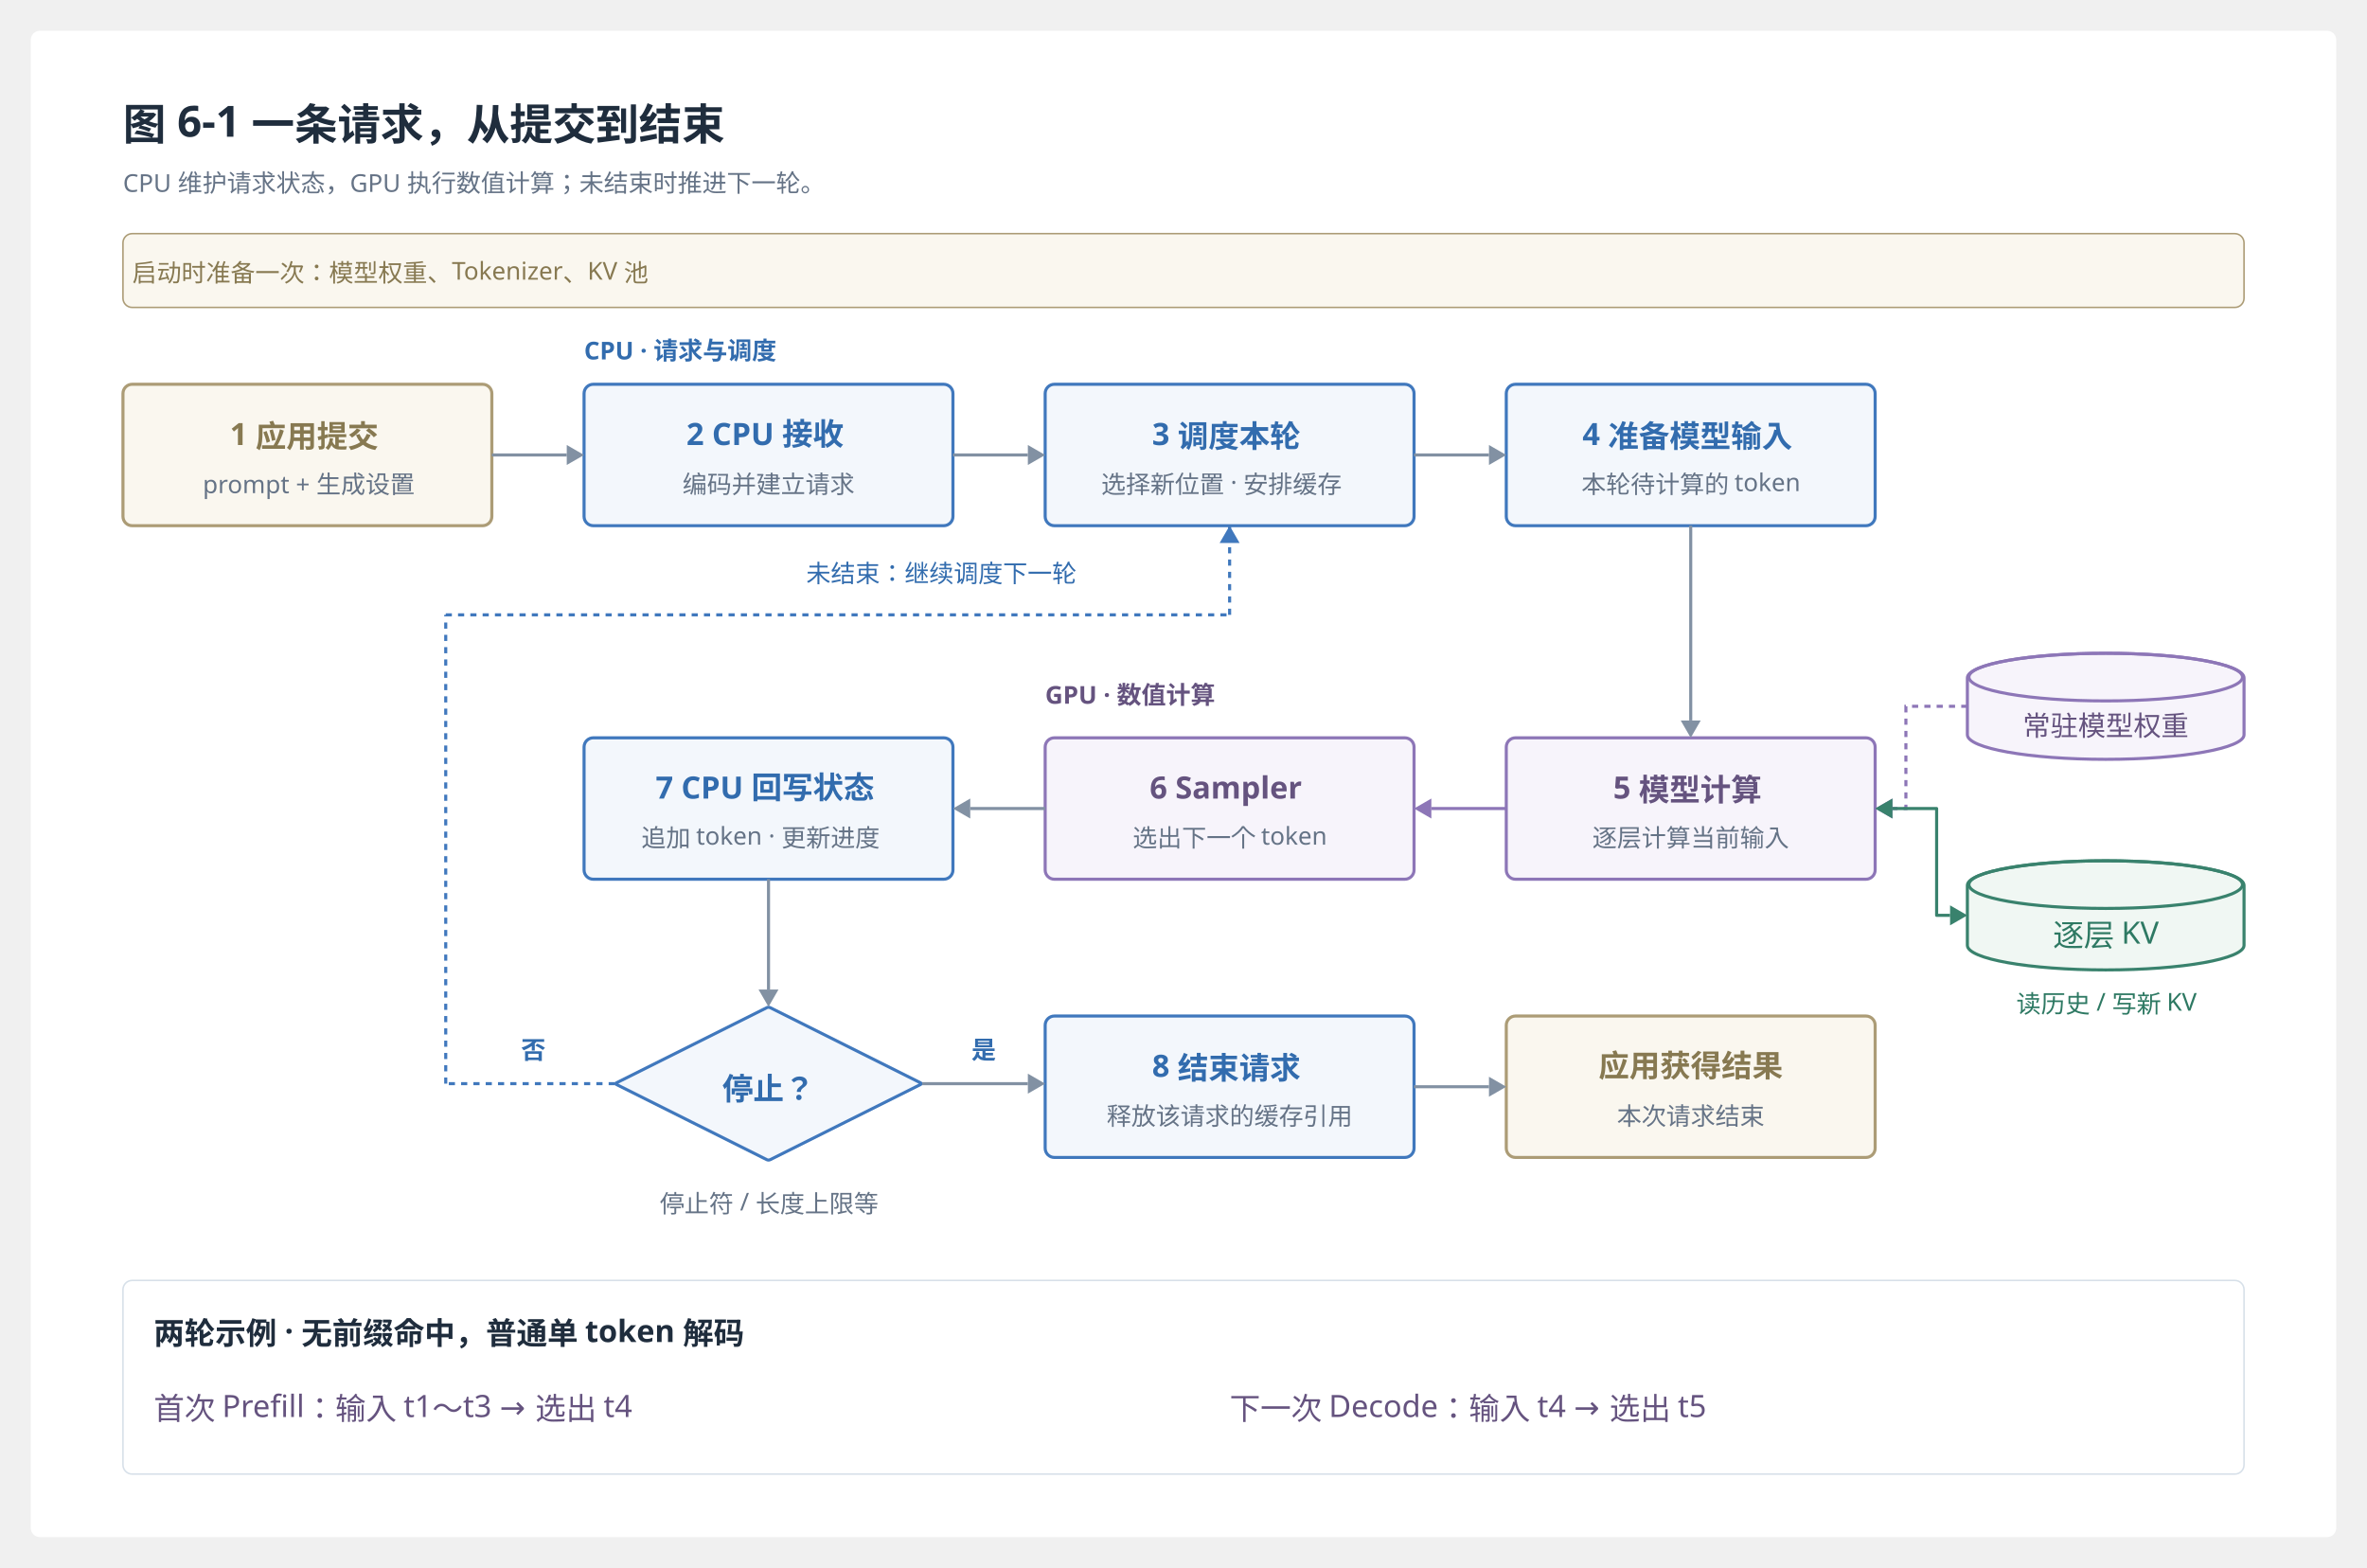
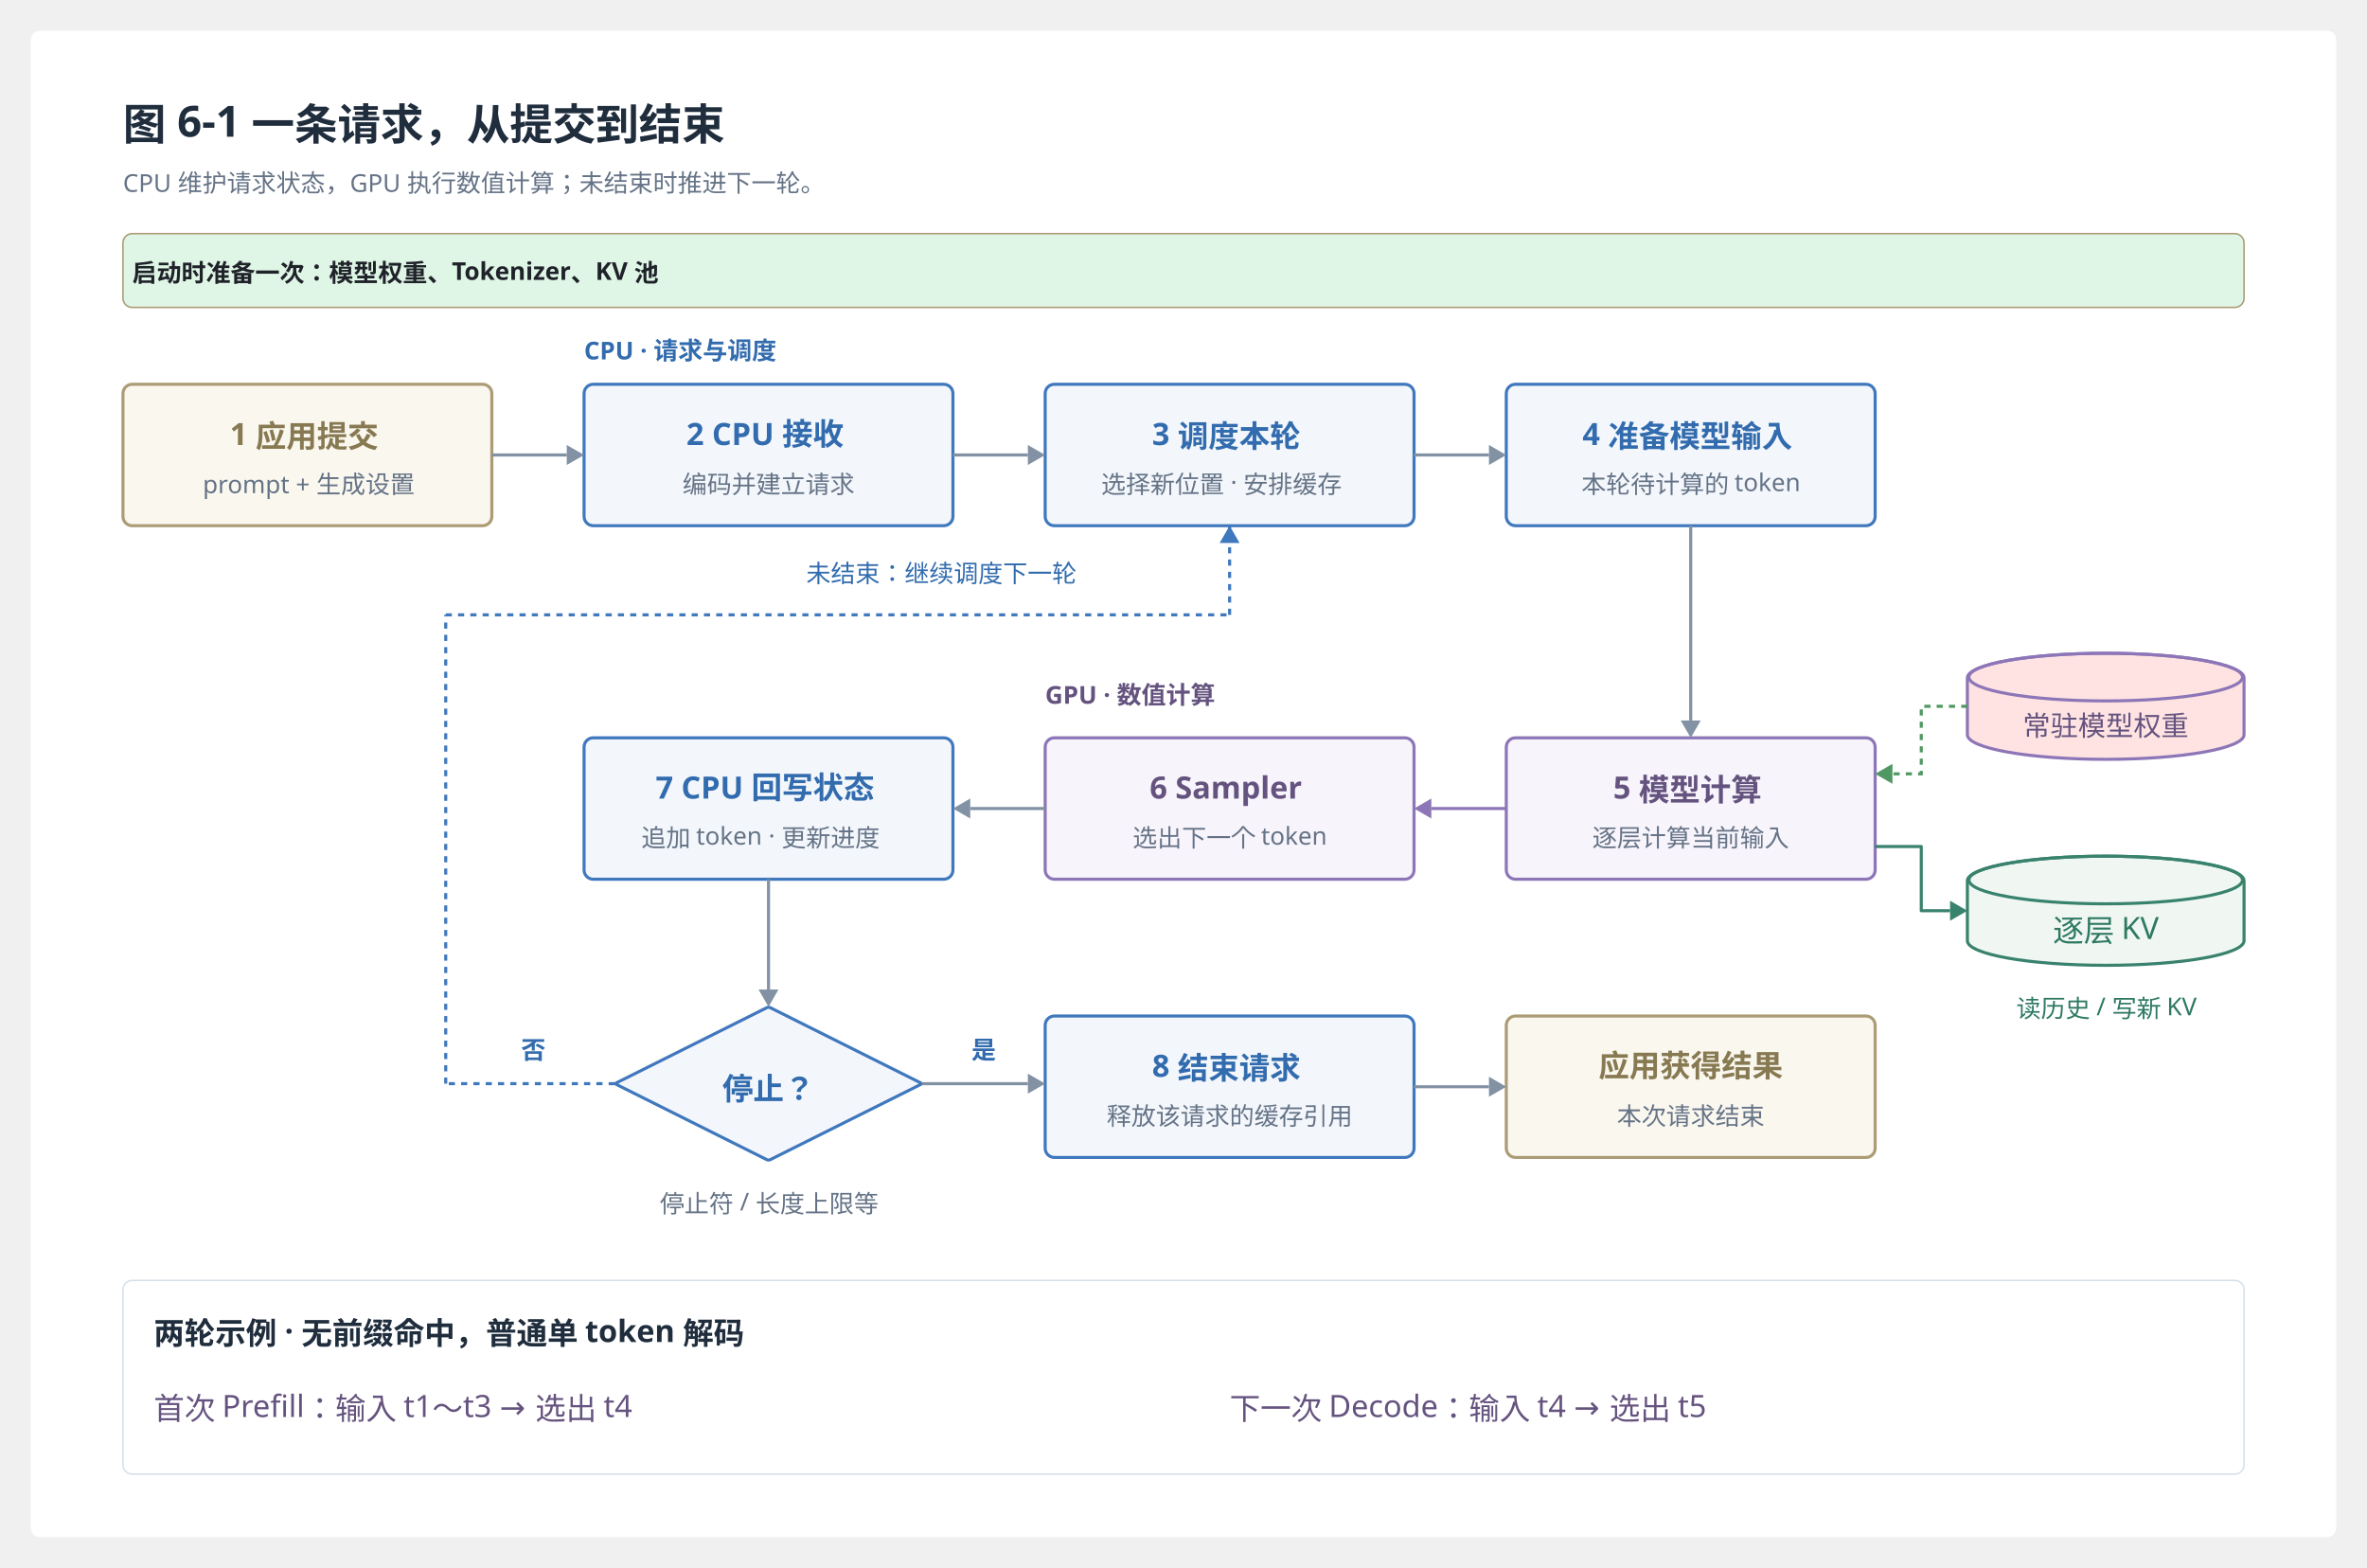
<svg xmlns="http://www.w3.org/2000/svg" width="1540" height="1020" viewBox="-20 -20 1540 1020">
  <defs>
    <marker id="connector-arrow-0" markerUnits="userSpaceOnUse" markerWidth="40" markerHeight="40" refX="11.258" refY="0" orient="auto" overflow="visible">
      <path fill="#8291a3" stroke="none" d="M 11.258 0 L 0 -6.5 L 0 6.5 Z" />
    </marker>
    <marker id="connector-arrow-1" markerUnits="userSpaceOnUse" markerWidth="40" markerHeight="40" refX="11.258" refY="0" orient="auto" overflow="visible">
      <path fill="#8291a3" stroke="none" d="M 11.258 0 L 0 -6.5 L 0 6.5 Z" />
    </marker>
    <marker id="connector-arrow-2" markerUnits="userSpaceOnUse" markerWidth="40" markerHeight="40" refX="11.258" refY="0" orient="auto" overflow="visible">
      <path fill="#8291a3" stroke="none" d="M 11.258 0 L 0 -6.5 L 0 6.5 Z" />
    </marker>
    <marker id="connector-arrow-3" markerUnits="userSpaceOnUse" markerWidth="40" markerHeight="40" refX="11.258" refY="0" orient="auto" overflow="visible">
      <path fill="#8291a3" stroke="none" d="M 11.258 0 L 0 -6.5 L 0 6.5 Z" />
    </marker>
    <marker id="connector-arrow-4" markerUnits="userSpaceOnUse" markerWidth="40" markerHeight="40" refX="11.258" refY="0" orient="auto" overflow="visible">
      <path fill="#8d76b7" stroke="none" d="M 11.258 0 L 0 -6.5 L 0 6.5 Z" />
    </marker>
    <marker id="connector-arrow-5" markerUnits="userSpaceOnUse" markerWidth="40" markerHeight="40" refX="11.258" refY="0" orient="auto" overflow="visible">
      <path fill="#8291a3" stroke="none" d="M 11.258 0 L 0 -6.5 L 0 6.5 Z" />
    </marker>
    <marker id="connector-arrow-6" markerUnits="userSpaceOnUse" markerWidth="40" markerHeight="40" refX="11.258" refY="0" orient="auto" overflow="visible">
      <path fill="#8291a3" stroke="none" d="M 11.258 0 L 0 -6.5 L 0 6.5 Z" />
    </marker>
    <marker id="connector-arrow-7" markerUnits="userSpaceOnUse" markerWidth="40" markerHeight="40" refX="11.258" refY="0" orient="auto" overflow="visible">
      <path fill="#8291a3" stroke="none" d="M 11.258 0 L 0 -6.5 L 0 6.5 Z" />
    </marker>
    <marker id="connector-arrow-8" markerUnits="userSpaceOnUse" markerWidth="40" markerHeight="40" refX="11.258" refY="0" orient="auto" overflow="visible">
      <path fill="#8291a3" stroke="none" d="M 11.258 0 L 0 -6.5 L 0 6.5 Z" />
    </marker>
    <marker id="connector-arrow-9" markerUnits="userSpaceOnUse" markerWidth="40" markerHeight="40" refX="11.258" refY="0" orient="auto" overflow="visible">
      <path fill="#4078bd" stroke="none" d="M 11.258 0 L 0 -6.5 L 0 6.5 Z" />
    </marker>
    <marker id="connector-arrow-10" markerUnits="userSpaceOnUse" markerWidth="40" markerHeight="40" refX="11.258" refY="0" orient="auto" overflow="visible">
-       <path fill="#8d76b7" stroke="none" d="M 11.258 0 L 0 -6.5 L 0 6.5 Z" />
+       <path fill="#509863" stroke="none" d="M 11.258 0 L 0 -6.5 L 0 6.5 Z" />
    </marker>
    <marker id="connector-arrow-11" markerUnits="userSpaceOnUse" markerWidth="40" markerHeight="40" refX="-11.258" refY="0" orient="auto" overflow="visible">
      <path fill="#39826d" stroke="none" d="M 11.258 0 L 0 -6.5 L 0 6.5 Z" transform="scale(-1,1)" />
-     </marker>
-     <marker id="connector-arrow-12" markerUnits="userSpaceOnUse" markerWidth="40" markerHeight="40" refX="11.258" refY="0" orient="auto" overflow="visible">
-       <path fill="#39826d" stroke="none" d="M 11.258 0 L 0 -6.5 L 0 6.5 Z" />
    </marker>
  </defs>
  <g id="o12:30" transform="translate(0, 0)">
    <rect x="0" y="0" width="1500" height="980" fill="#ffffff" stroke="none" stroke-width="0" rx="6" ry="6" />
  </g>
  <g id="a12:62" transform="translate(60, 38)">
    <text font-size="28" font-family="Noto Sans SC" font-weight="normal" fill="#1f2d3d" text-anchor="start" dominant-baseline="alphabetic" x="0">
      <tspan x="0" y="32.942">
        <tspan font-weight="bold" font-size="28" fill="#1f2d3d" x="0" text-anchor="start">图 6-1  一条请求，从提交到结束</tspan>
      </tspan>
    </text>
  </g>
  <g id="a12:61" transform="translate(60, 86)">
    <text font-size="16" font-family="Noto Sans SC" font-weight="normal" fill="#657386" text-anchor="start" dominant-baseline="alphabetic" x="0">
      <tspan x="0" y="18.824">
        <tspan font-size="16" fill="#657386" x="0" text-anchor="start">CPU 维护请求状态，GPU 执行数值计算；未结束时推进下一轮。</tspan>
      </tspan>
    </text>
  </g>
  <g id="o12:29" transform="translate(60, 132)">
-     <rect x="0" y="0" width="1380" height="48" fill="#faf7ef" stroke="#ac9c76" stroke-width="1" rx="6" ry="6" />
-     <text font-size="16" font-family="Noto Sans SC" font-weight="normal" fill="#877951" text-anchor="start" dominant-baseline="alphabetic" x="6">
+     <rect x="0" y="0" width="1380" height="48" fill="#dff5e5" stroke="#ac9c76" stroke-width="1" rx="6" ry="6" />
+     <text font-size="16" font-family="Noto Sans SC" font-weight="bold" fill="#1f2329" text-anchor="start" dominant-baseline="alphabetic" x="6">
      <tspan x="6" y="31.24">
-         <tspan x="6" text-anchor="start">启动时准备一次：模型权重、Tokenizer、KV 池</tspan>
+         <tspan x="6" text-anchor="start">   启动时准备一次：模型权重、Tokenizer、KV 池</tspan>
      </tspan>
    </text>
  </g>
  <g id="o12:28" transform="translate(60, 230)">
    <rect x="0" y="0" width="240" height="92" fill="#faf7ef" stroke="#ac9c76" stroke-width="2" rx="6" ry="6" />
  </g>
  <g id="a12:60" transform="translate(76, 246)">
    <text font-size="20" font-family="Noto Sans SC" font-weight="normal" fill="#877951" text-anchor="middle" dominant-baseline="alphabetic" x="104">
      <tspan x="104" y="23.53">
        <tspan font-weight="bold" font-size="20" fill="#877951" x="53.56" text-anchor="start">1  应用提交</tspan>
      </tspan>
    </text>
  </g>
  <g id="a12:59" transform="translate(76, 282)">
    <text font-size="16" font-family="Noto Sans SC" font-weight="normal" fill="#657386" text-anchor="middle" dominant-baseline="alphabetic" x="104">
      <tspan x="104" y="18.824">
        <tspan font-size="16" fill="#657386" x="35.92" text-anchor="start">prompt + 生成设置</tspan>
      </tspan>
    </text>
  </g>
  <g id="o12:27" transform="translate(360, 230)">
    <rect x="0" y="0" width="240" height="92" fill="#f3f7fc" stroke="#4078bd" stroke-width="2" rx="6" ry="6" />
  </g>
  <g id="a12:58" transform="translate(376, 246)">
    <text font-size="20" font-family="Noto Sans SC" font-weight="normal" fill="#326cae" text-anchor="middle" dominant-baseline="alphabetic" x="104">
      <tspan x="104" y="23.53">
        <tspan font-weight="bold" font-size="20" fill="#326cae" x="50.58" text-anchor="start">2  CPU 接收</tspan>
      </tspan>
    </text>
  </g>
  <g id="a12:57" transform="translate(376, 282)">
    <text font-size="16" font-family="Noto Sans SC" font-weight="normal" fill="#657386" text-anchor="middle" dominant-baseline="alphabetic" x="104">
      <tspan x="104" y="18.824">
        <tspan font-size="16" fill="#657386" x="48" text-anchor="start">编码并建立请求</tspan>
      </tspan>
    </text>
  </g>
  <g id="o12:26" transform="translate(660, 230)">
    <rect x="0" y="0" width="240" height="92" fill="#f3f7fc" stroke="#4078bd" stroke-width="2" rx="6" ry="6" />
  </g>
  <g id="a12:56" transform="translate(676, 246)">
    <text font-size="20" font-family="Noto Sans SC" font-weight="normal" fill="#326cae" text-anchor="middle" dominant-baseline="alphabetic" x="104">
      <tspan x="104" y="23.53">
        <tspan font-weight="bold" font-size="20" fill="#326cae" x="53.56" text-anchor="start">3  调度本轮</tspan>
      </tspan>
    </text>
  </g>
  <g id="a12:55" transform="translate(676, 282)">
    <text font-size="16" font-family="Noto Sans SC" font-weight="normal" fill="#657386" text-anchor="middle" dominant-baseline="alphabetic" x="104">
      <tspan x="104" y="18.824">
        <tspan font-size="16" fill="#657386" x="20.42" text-anchor="start">选择新位置 · 安排缓存</tspan>
      </tspan>
    </text>
  </g>
  <g id="o12:25" transform="translate(960, 230)">
    <rect x="0" y="0" width="240" height="92" fill="#f3f7fc" stroke="#4078bd" stroke-width="2" rx="6" ry="6" />
  </g>
  <g id="a12:54" transform="translate(976, 246)">
    <text font-size="20" font-family="Noto Sans SC" font-weight="normal" fill="#326cae" text-anchor="middle" dominant-baseline="alphabetic" x="104">
      <tspan x="104" y="23.53">
        <tspan font-weight="bold" font-size="20" fill="#326cae" x="33.56" text-anchor="start">4  准备模型输入</tspan>
      </tspan>
    </text>
  </g>
  <g id="a12:53" transform="translate(976, 282)">
    <text font-size="16" font-family="Noto Sans SC" font-weight="normal" fill="#657386" text-anchor="middle" dominant-baseline="alphabetic" x="104">
      <tspan x="104" y="18.824">
        <tspan font-size="16" fill="#657386" x="32.9" text-anchor="start">本轮待计算的 token</tspan>
      </tspan>
    </text>
  </g>
  <g id="a12:52" transform="translate(360, 195)">
    <text font-size="16" font-family="Noto Sans SC" font-weight="normal" fill="#326cae" text-anchor="start" dominant-baseline="alphabetic" x="0">
      <tspan x="0" y="18.824">
        <tspan font-weight="bold" font-size="16" fill="#326cae" x="0" text-anchor="start">CPU · 请求与调度</tspan>
      </tspan>
    </text>
  </g>
  <g id="a12:51" transform="translate(660, 419)">
    <text font-size="16" font-family="Noto Sans SC" font-weight="normal" fill="#65537f" text-anchor="start" dominant-baseline="alphabetic" x="0">
      <tspan x="0" y="18.824">
        <tspan font-weight="bold" font-size="16" fill="#65537f" x="0" text-anchor="start">GPU · 数值计算</tspan>
      </tspan>
    </text>
  </g>
  <g id="o12:24" transform="translate(960, 460)">
    <rect x="0" y="0" width="240" height="92" fill="#f7f4fb" stroke="#8d76b7" stroke-width="2" rx="6" ry="6" />
  </g>
  <g id="a12:50" transform="translate(976, 476)">
    <text font-size="20" font-family="Noto Sans SC" font-weight="normal" fill="#65537f" text-anchor="middle" dominant-baseline="alphabetic" x="104">
      <tspan x="104" y="23.53">
        <tspan font-weight="bold" font-size="20" fill="#65537f" x="53.56" text-anchor="start">5  模型计算</tspan>
      </tspan>
    </text>
  </g>
  <g id="a12:49" transform="translate(976, 512)">
    <text font-size="16" font-family="Noto Sans SC" font-weight="normal" fill="#657386" text-anchor="middle" dominant-baseline="alphabetic" x="104">
      <tspan x="104" y="18.824">
        <tspan font-size="16" fill="#657386" x="40" text-anchor="start">逐层计算当前输入</tspan>
      </tspan>
    </text>
  </g>
  <g id="o12:23" transform="translate(660, 460)">
    <rect x="0" y="0" width="240" height="92" fill="#f7f4fb" stroke="#8d76b7" stroke-width="2" rx="6" ry="6" />
  </g>
  <g id="a12:48" transform="translate(676, 476)">
    <text font-size="20" font-family="Noto Sans SC" font-weight="normal" fill="#65537f" text-anchor="middle" dominant-baseline="alphabetic" x="104">
      <tspan x="104" y="23.53">
        <tspan font-weight="bold" font-size="20" fill="#65537f" x="52.01" text-anchor="start">6  Sampler</tspan>
      </tspan>
    </text>
  </g>
  <g id="a12:47" transform="translate(676, 512)">
    <text font-size="16" font-family="Noto Sans SC" font-weight="normal" fill="#657386" text-anchor="middle" dominant-baseline="alphabetic" x="104">
      <tspan x="104" y="18.824">
        <tspan font-size="16" fill="#657386" x="40.9" text-anchor="start">选出下一个 token</tspan>
      </tspan>
    </text>
  </g>
  <g id="o12:22" transform="translate(360, 460)">
    <rect x="0" y="0" width="240" height="92" fill="#f3f7fc" stroke="#4078bd" stroke-width="2" rx="6" ry="6" />
  </g>
  <g id="a12:46" transform="translate(376, 476)">
    <text font-size="20" font-family="Noto Sans SC" font-weight="normal" fill="#326cae" text-anchor="middle" dominant-baseline="alphabetic" x="104">
      <tspan x="104" y="23.53">
        <tspan font-weight="bold" font-size="20" fill="#326cae" x="30.58" text-anchor="start">7  CPU 回写状态</tspan>
      </tspan>
    </text>
  </g>
  <g id="a12:45" transform="translate(376, 512)">
    <text font-size="16" font-family="Noto Sans SC" font-weight="normal" fill="#657386" text-anchor="middle" dominant-baseline="alphabetic" x="104">
      <tspan x="104" y="18.824">
        <tspan font-size="16" fill="#657386" x="21.315" text-anchor="start">追加 token · 更新进度</tspan>
      </tspan>
    </text>
  </g>
  <g id="o12:21" transform="translate(1260, 405)">
-     <path fill="#f7f4fb" stroke="#8d76b7" stroke-width="2" d="M 0 16 C 0 7.163 40.294 0 90 0 C 139.706 0 180 7.163 180 16 L 180 53 C 180 61.837 139.706 69 90 69 C 40.294 69 0 61.837 0 53 Z" />
+     <path fill="#fee3e2" stroke="#8d76b7" stroke-width="2" d="M 0 16 C 0 7.163 40.294 0 90 0 C 139.706 0 180 7.163 180 16 L 180 53 C 180 61.837 139.706 69 90 69 C 40.294 69 0 61.837 0 53 Z" />
    <path fill="none" stroke="#8d76b7" stroke-width="2" d="M 179 15.5 C 179 24.06 139.706 31 90 31 C 40.294 31 1 24.06 1 15.5 C 1 6.94 40.294 0 90 0 C 139.706 0 179 6.94 179 15.5 Z" />
    <text font-size="18" font-family="Noto Sans SC" font-weight="normal" fill="#65537f" text-anchor="middle" dominant-baseline="alphabetic" x="90">
      <tspan x="90" y="53.645">
        <tspan x="36" text-anchor="start">常驻模型权重</tspan>
      </tspan>
    </text>
  </g>
-   <g id="o12:20" transform="translate(1260, 540)">
+   <g id="o12:20" transform="translate(1260, 537)">
    <path fill="#f0f7f3" stroke="#39826d" stroke-width="2" d="M 0 16 C 0 7.163 40.294 0 90 0 C 139.706 0 180 7.163 180 16 L 180 55 C 180 63.837 139.706 71 90 71 C 40.294 71 0 63.837 0 55 Z" />
    <path fill="none" stroke="#39826d" stroke-width="2" d="M 179 15.5 C 179 24.06 139.706 31 90 31 C 40.294 31 1 24.06 1 15.5 C 1 6.94 40.294 0 90 0 C 139.706 0 179 6.94 179 15.5 Z" />
    <text font-size="20" font-family="Noto Sans SC" font-weight="normal" fill="#2e7963" text-anchor="middle" dominant-baseline="alphabetic" x="90">
      <tspan x="90" y="55.55">
        <tspan x="55.69" text-anchor="start">逐层 KV</tspan>
      </tspan>
    </text>
  </g>
-   <g id="a12:44" transform="translate(1230, 620)">
+   <g id="a12:44" transform="translate(1230, 623)">
    <text font-size="16" font-family="Noto Sans SC" font-weight="normal" fill="#2e7963" text-anchor="middle" dominant-baseline="alphabetic" x="120">
      <tspan x="120" y="18.824">
        <tspan font-size="16" fill="#2e7963" x="61.835" text-anchor="start">读历史 / 写新 KV</tspan>
      </tspan>
    </text>
  </g>
  <g id="o12:19" transform="translate(380, 635)">
    <path fill="#f3f7fc" stroke="#4078bd" stroke-width="2" d="M 50 75 L 1.193 50.596 Q 0 50 1.193 49.404 L 98.807 0.596 Q 100 0 101.192 0.596 L 198.807 49.404 Q 200 50 198.807 50.596 L 101.192 99.404 Q 100 100 98.807 99.404 Z" />
  </g>
  <g id="a12:43" transform="translate(420, 672)">
    <text font-size="20" font-family="Noto Sans SC" font-weight="normal" fill="#326cae" text-anchor="middle" dominant-baseline="alphabetic" x="60">
      <tspan x="60" y="23.53">
        <tspan font-weight="bold" font-size="20" fill="#326cae" x="30" text-anchor="start">停止？</tspan>
      </tspan>
    </text>
  </g>
  <g id="a12:42" transform="translate(350, 750)">
    <text font-size="16" font-family="Noto Sans SC" font-weight="normal" fill="#657386" text-anchor="middle" dominant-baseline="alphabetic" x="130">
      <tspan x="130" y="18.824">
        <tspan font-size="16" fill="#657386" x="59.28" text-anchor="start">停止符 / 长度上限等</tspan>
      </tspan>
    </text>
  </g>
  <g id="a12:41" transform="translate(600, 650)">
    <text font-size="16" font-family="Noto Sans SC" font-weight="normal" fill="#326cae" text-anchor="middle" dominant-baseline="alphabetic" x="20">
      <tspan x="20" y="18.824">
        <tspan font-weight="bold" font-size="16" fill="#326cae" x="12" text-anchor="start">是</tspan>
      </tspan>
    </text>
  </g>
  <g id="a12:40" transform="translate(307, 650)">
    <text font-size="16" font-family="Noto Sans SC" font-weight="normal" fill="#326cae" text-anchor="middle" dominant-baseline="alphabetic" x="20">
      <tspan x="20" y="18.824">
        <tspan font-weight="bold" font-size="16" fill="#326cae" x="12" text-anchor="start">否</tspan>
      </tspan>
    </text>
  </g>
  <g id="o12:18" transform="translate(660, 641)">
    <rect x="0" y="0" width="240" height="92" fill="#f3f7fc" stroke="#4078bd" stroke-width="2" rx="6" ry="6" />
  </g>
  <g id="a12:39" transform="translate(676, 657)">
    <text font-size="20" font-family="Noto Sans SC" font-weight="normal" fill="#326cae" text-anchor="middle" dominant-baseline="alphabetic" x="104">
      <tspan x="104" y="23.53">
        <tspan font-weight="bold" font-size="20" fill="#326cae" x="53.56" text-anchor="start">8  结束请求</tspan>
      </tspan>
    </text>
  </g>
  <g id="a12:38" transform="translate(676, 693)">
    <text font-size="16" font-family="Noto Sans SC" font-weight="normal" fill="#657386" text-anchor="middle" dominant-baseline="alphabetic" x="104">
      <tspan x="104" y="18.824">
        <tspan font-size="16" fill="#657386" x="24" text-anchor="start">释放该请求的缓存引用</tspan>
      </tspan>
    </text>
  </g>
  <g id="o12:17" transform="translate(960, 641)">
    <rect x="0" y="0" width="240" height="92" fill="#faf7ef" stroke="#ac9c76" stroke-width="2" rx="6" ry="6" />
  </g>
  <g id="a12:37" transform="translate(976, 657)">
    <text font-size="20" font-family="Noto Sans SC" font-weight="normal" fill="#877951" text-anchor="middle" dominant-baseline="alphabetic" x="104">
      <tspan x="104" y="23.53">
        <tspan font-weight="bold" font-size="20" fill="#877951" x="44" text-anchor="start">应用获得结果</tspan>
      </tspan>
    </text>
  </g>
  <g id="a12:36" transform="translate(976, 693)">
    <text font-size="16" font-family="Noto Sans SC" font-weight="normal" fill="#657386" text-anchor="middle" dominant-baseline="alphabetic" x="104">
      <tspan x="104" y="18.824">
        <tspan font-size="16" fill="#657386" x="56" text-anchor="start">本次请求结束</tspan>
      </tspan>
    </text>
  </g>
  <g id="a12:35" transform="translate(325, 340)">
    <text font-size="16" font-family="Noto Sans SC" font-weight="normal" fill="#326cae" text-anchor="middle" dominant-baseline="alphabetic" x="267.5">
      <tspan x="267.5" y="18.824">
        <tspan font-size="16" fill="#326cae" x="179.5" text-anchor="start">未结束：继续调度下一轮</tspan>
      </tspan>
    </text>
  </g>
  <g id="o12:16" transform="translate(60, 813)">
    <rect x="0" y="0" width="1380" height="126" fill="#ffffff" stroke="#d7e0e9" stroke-width="1" rx="6" ry="6" />
  </g>
  <g id="a12:34" transform="translate(80, 831)">
    <text font-size="20" font-family="Noto Sans SC" font-weight="normal" fill="#1f2d3d" text-anchor="start" dominant-baseline="alphabetic" x="0">
      <tspan x="0" y="23.53">
        <tspan font-weight="bold" font-size="20" fill="#1f2d3d" x="0" text-anchor="start">两轮示例 · 无前缀命中，普通单 token 解码</tspan>
      </tspan>
    </text>
  </g>
  <g id="a12:33" transform="translate(80, 880)">
    <text font-size="20" font-family="Noto Sans SC" font-weight="normal" fill="#65537f" text-anchor="start" dominant-baseline="alphabetic" x="0">
      <tspan x="0" y="23.53">
        <tspan font-size="20" fill="#65537f" x="0" text-anchor="start">首次 Prefill：输入 t1～t3 → 选出 t4</tspan>
      </tspan>
    </text>
  </g>
  <g id="a12:32" transform="translate(780, 880)">
    <text font-size="20" font-family="Noto Sans SC" font-weight="normal" fill="#65537f" text-anchor="start" dominant-baseline="alphabetic" x="0">
      <tspan x="0" y="23.53">
        <tspan font-size="20" fill="#65537f" x="0" text-anchor="start">下一次 Decode：输入 t4 → 选出 t5</tspan>
      </tspan>
    </text>
  </g>
  <g id="c12:30" transform="translate(300, 276)">
    <path fill="none" stroke="#8291a3" stroke-width="2" stroke-linecap="butt" stroke-linejoin="round" marker-end="url(#connector-arrow-0)" stroke-dasharray="0 0 48.742 11.258" d="M 0 0 L 60 0" />
  </g>
  <g id="c12:29" transform="translate(600, 276)">
    <path fill="none" stroke="#8291a3" stroke-width="2" stroke-linecap="butt" stroke-linejoin="round" marker-end="url(#connector-arrow-1)" stroke-dasharray="0 0 48.742 11.258" d="M 0 0 L 60 0" />
  </g>
  <g id="c12:28" transform="translate(900, 276)">
    <path fill="none" stroke="#8291a3" stroke-width="2" stroke-linecap="butt" stroke-linejoin="round" marker-end="url(#connector-arrow-2)" stroke-dasharray="0 0 48.742 11.258" d="M 0 0 L 60 0" />
  </g>
  <g id="c12:27" transform="translate(1080, 322)">
    <path fill="none" stroke="#8291a3" stroke-width="2" stroke-linecap="butt" stroke-linejoin="round" marker-end="url(#connector-arrow-3)" stroke-dasharray="0 0 126.742 11.258" d="M 0 0 L 0 138" />
  </g>
  <g id="c12:26" transform="translate(900, 506)">
    <path fill="none" stroke="#8d76b7" stroke-width="2" stroke-linecap="butt" stroke-linejoin="round" marker-end="url(#connector-arrow-4)" stroke-dasharray="0 0 48.742 11.258" d="M 60 0 L 0 0" />
  </g>
  <g id="c12:25" transform="translate(600, 506)">
    <path fill="none" stroke="#8291a3" stroke-width="2" stroke-linecap="butt" stroke-linejoin="round" marker-end="url(#connector-arrow-5)" stroke-dasharray="0 0 48.742 11.258" d="M 60 0 L 0 0" />
  </g>
  <g id="c12:24" transform="translate(480, 552)">
    <path fill="none" stroke="#8291a3" stroke-width="2" stroke-linecap="butt" stroke-linejoin="round" marker-end="url(#connector-arrow-6)" stroke-dasharray="0 0 71.742 11.258" d="M 0 0 L 0 83" />
  </g>
  <g id="c12:23" transform="translate(580, 685)">
    <path fill="none" stroke="#8291a3" stroke-width="2" stroke-linecap="butt" stroke-linejoin="round" marker-end="url(#connector-arrow-7)" stroke-dasharray="0 0 68.742 11.258" d="M 0 0 L 80 0" />
  </g>
  <g id="c12:22" transform="translate(900, 687)">
    <path fill="none" stroke="#8291a3" stroke-width="2" stroke-linecap="butt" stroke-linejoin="round" marker-end="url(#connector-arrow-8)" stroke-dasharray="0 0 48.742 11.258" d="M 0 0 L 60 0" />
  </g>
  <g id="c12:21" transform="translate(270, 685)">
    <path fill="none" stroke="#4078bd" stroke-width="2" stroke-dasharray="4 4" d="M 110 0 L 0 0" />
  </g>
  <g id="c12:20" transform="translate(270, 380)">
    <path fill="none" stroke="#4078bd" stroke-width="2" stroke-dasharray="4 4" d="M 0 305 L 0 0" />
  </g>
  <g id="c12:19" transform="translate(270, 380)">
    <path fill="none" stroke="#4078bd" stroke-width="2" stroke-dasharray="4 4" d="M 0 0 L 510 0" />
  </g>
  <g id="c12:18" transform="translate(780, 322)">
    <path fill="none" stroke="#4078bd" stroke-width="2" stroke-dasharray="4 4" marker-end="url(#connector-arrow-9)" d="M 0 58 L 0 0" />
  </g>
  <g id="c12:17" transform="translate(1200, 439.5)">
-     <path fill="none" stroke="#8d76b7" stroke-width="2" stroke-dasharray="4 4" marker-end="url(#connector-arrow-10)" d="M 60 0 L 20 0 L 20 66.5 L 0 66.5" />
-   </g>
-   <g id="c12:16" transform="translate(1200, 506)">
-     <path fill="none" stroke="#39826d" stroke-width="2" stroke-linecap="butt" stroke-linejoin="round" marker-start="url(#connector-arrow-11)" marker-end="url(#connector-arrow-12)" stroke-dasharray="0 11.258 106.983 11.258" d="M 0 0 L 40 0 L 40 69.5 L 60 69.5" />
+     <path fill="none" stroke="#509863" stroke-width="2" stroke-dasharray="4 4" marker-end="url(#connector-arrow-10)" d="M 60 0 L 30 0 L 30 43.944 L 0 43.944" />
+   </g>
+   <g id="c12:16" transform="translate(1200, 530.7214)">
+     <path fill="none" stroke="#39826d" stroke-width="2" stroke-linecap="butt" stroke-linejoin="round" marker-start="url(#connector-arrow-11)" stroke-dasharray="0 11.258 90.52 0" d="M 60 41.779 L 30 41.779 L 30 0 L 0 0" />
  </g>
</svg>
